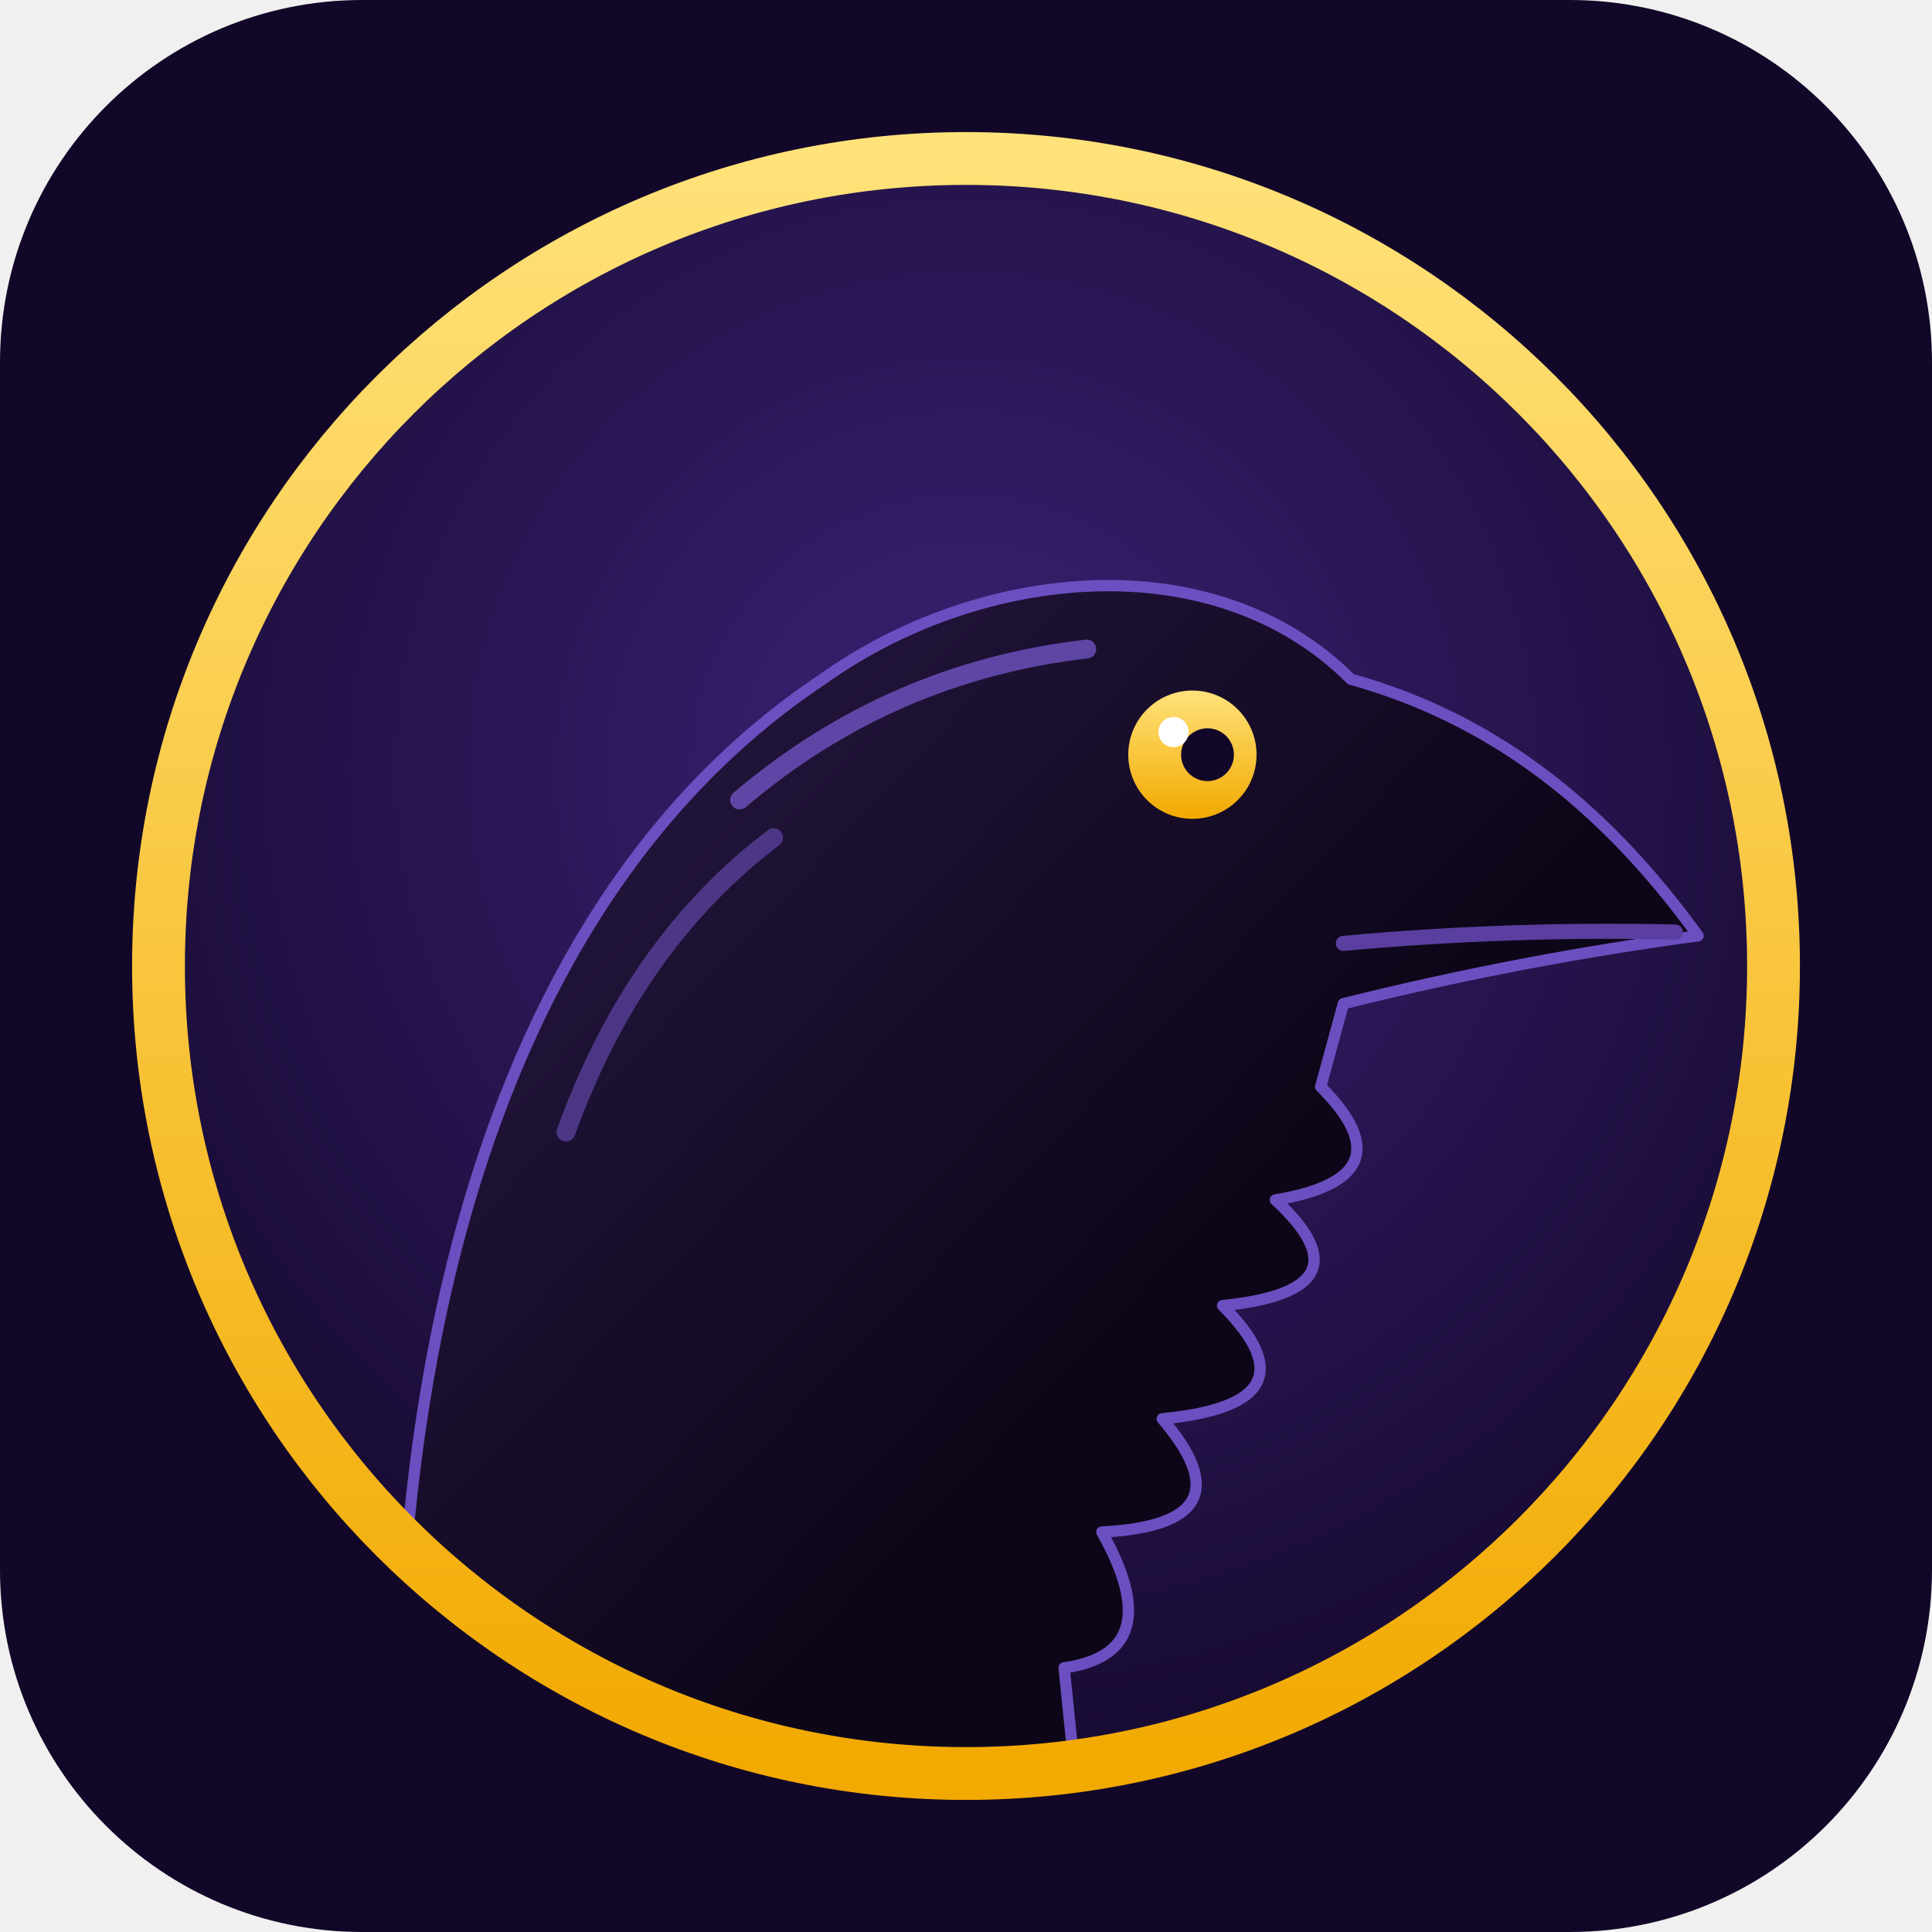
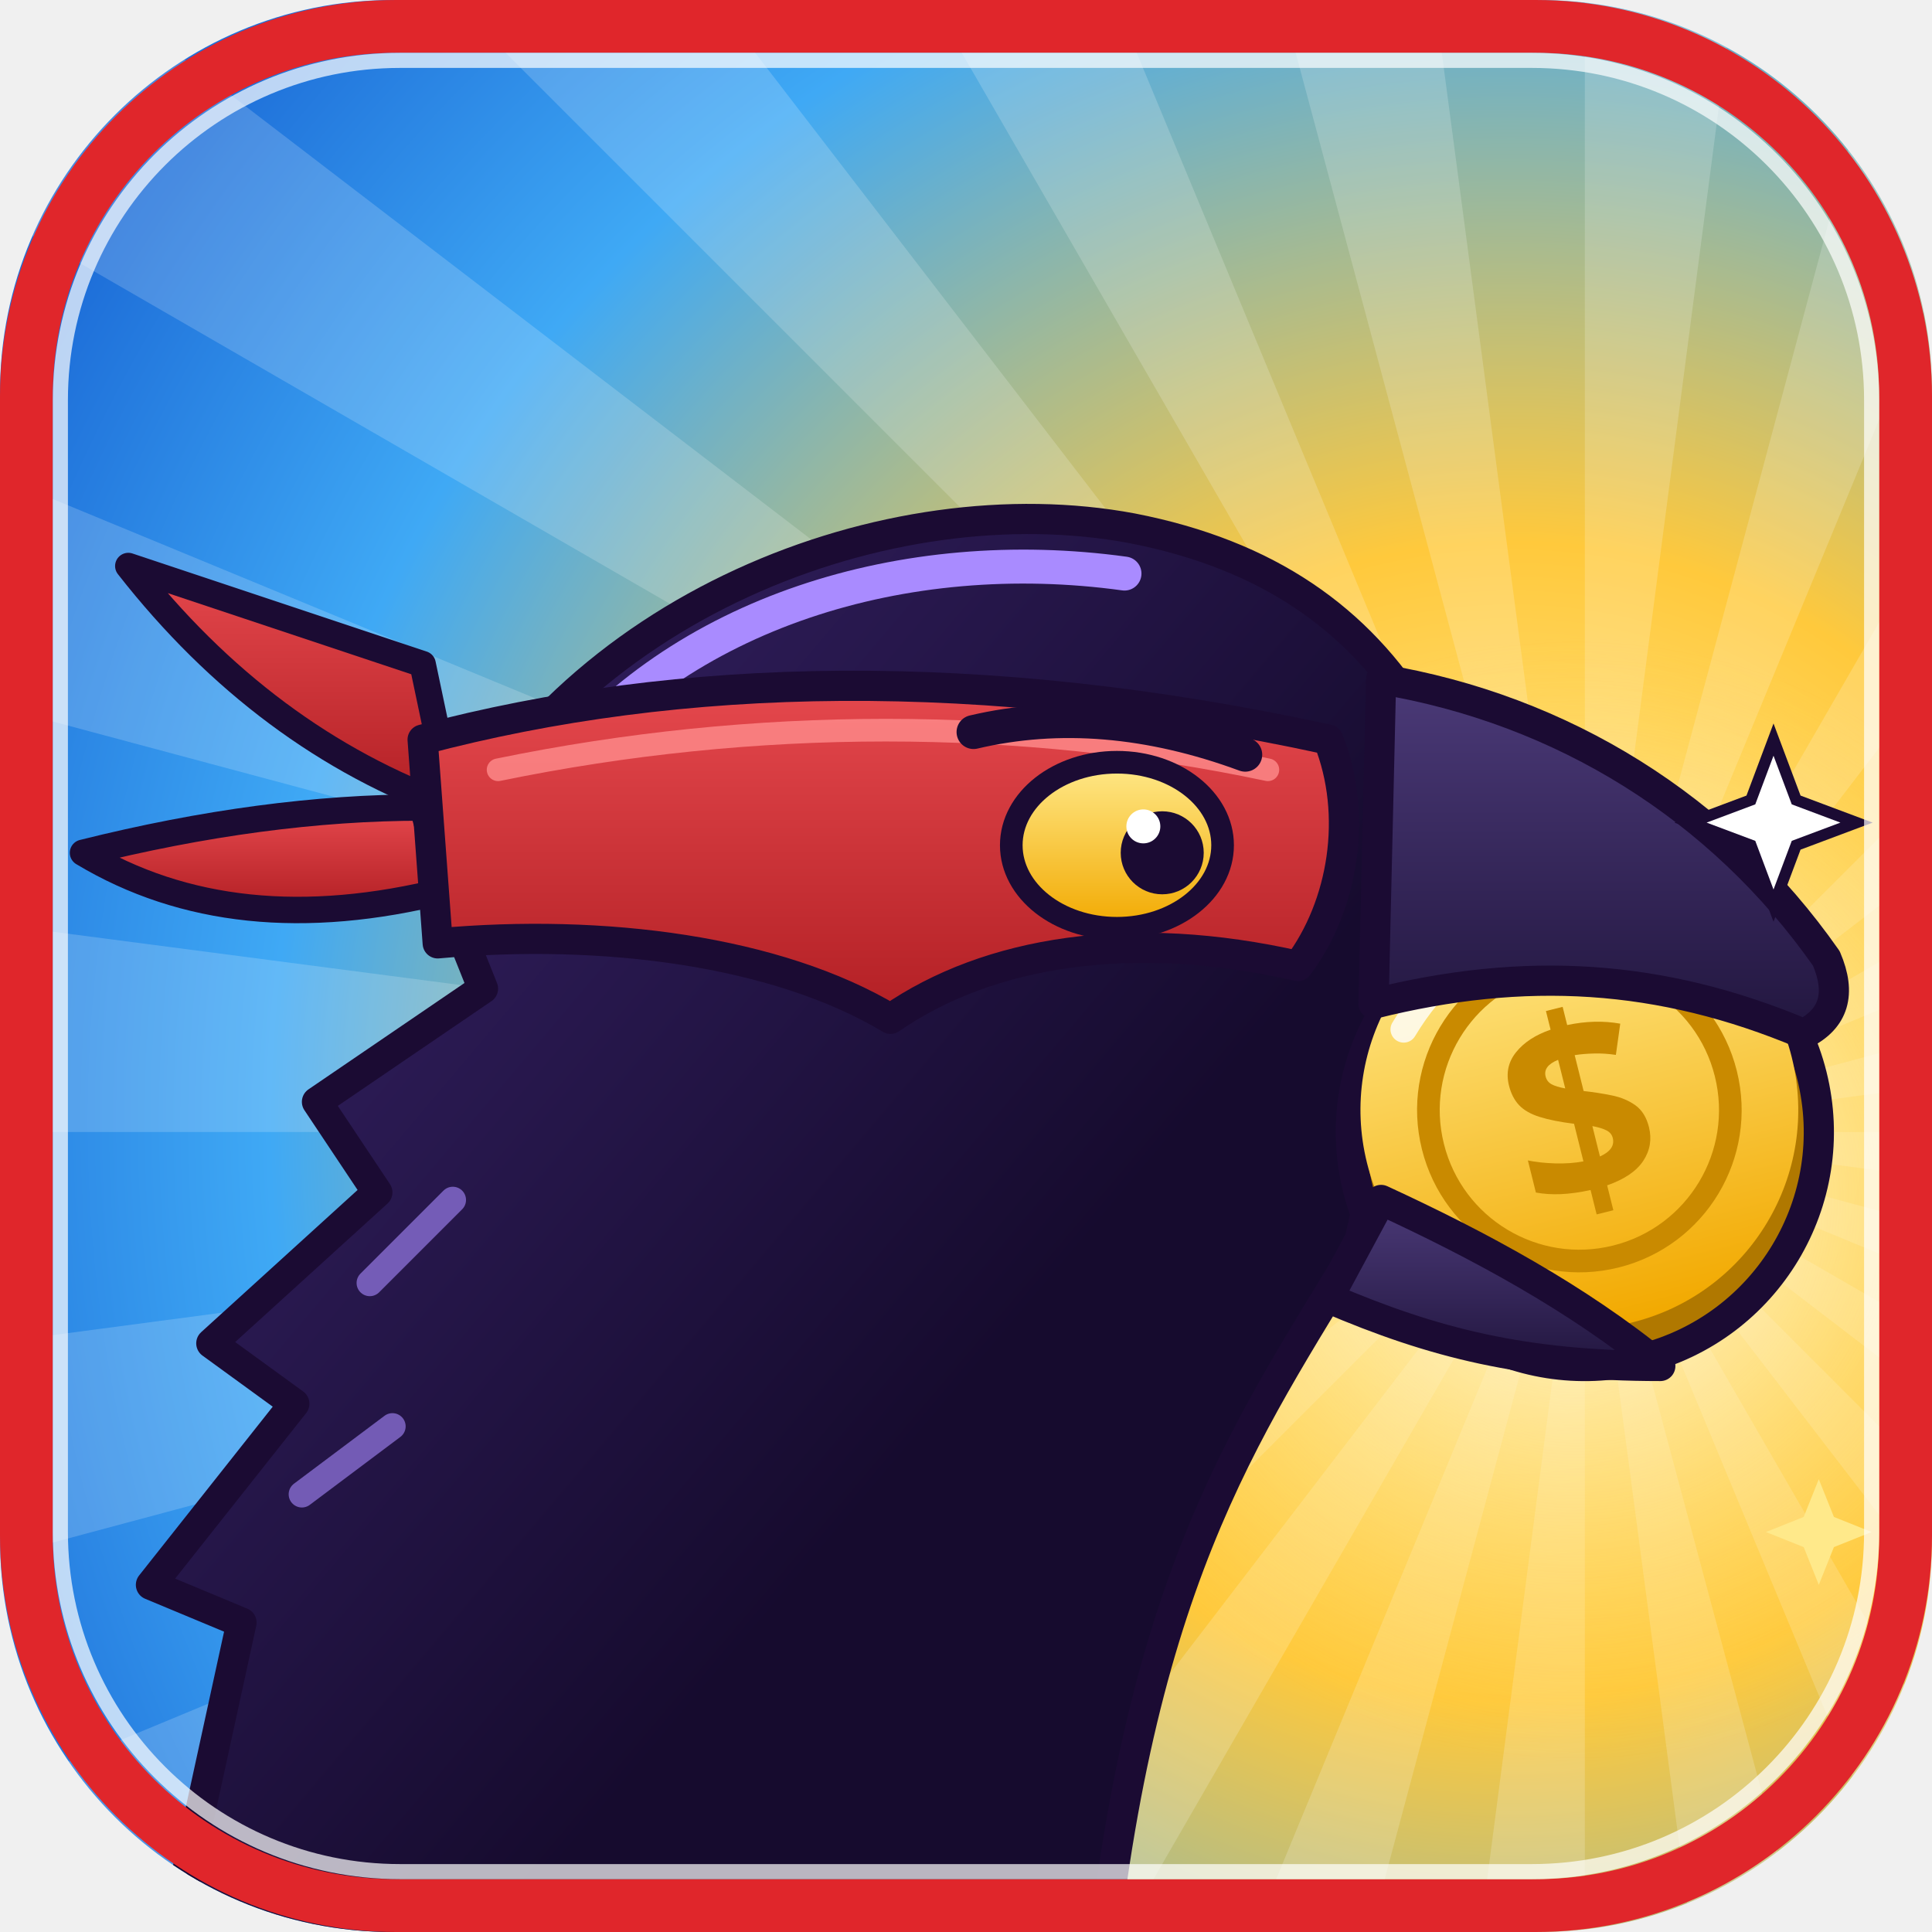
<svg xmlns="http://www.w3.org/2000/svg" width="512" height="512" viewBox="0 0 512 512">
  <defs>
-     <radialGradient id="bg" cx="50%" cy="38%" r="70%">
-       <stop offset="0" stop-color="#3A2275" />
-       <stop offset="1" stop-color="#120728" />
+     <radialGradient id="bg" cx="78%" cy="58%" r="85%">
+       <stop offset="0" stop-color="#FFF3B0" />
+       <stop offset="0.35" stop-color="#FFC93C" />
+       <stop offset="0.75" stop-color="#3FA9F5" />
+       <stop offset="1" stop-color="#1E6FD9" />
    </radialGradient>
-     <linearGradient id="bird" x1="0" y1="0" x2="1" y2="1">
-       <stop offset="0" stop-color="#2A1A4A" />
-       <stop offset="0.55" stop-color="#0D0618" />
+     <radialGradient id="halo" cx="0.5" cy="0.5" r="0.5">
+       <stop offset="0" stop-color="#FFFFFF" stop-opacity="0.75" />
+       <stop offset="1" stop-color="#FFD23F" stop-opacity="0" />
+     </radialGradient>
+     <linearGradient id="feather" x1="0" y1="0" x2="1" y2="1">
+       <stop offset="0" stop-color="#3B2670" />
+       <stop offset="0.6" stop-color="#160B2E" />
+     </linearGradient>
+     <linearGradient id="beak" x1="0" y1="0" x2="0" y2="1">
+       <stop offset="0" stop-color="#4B3A78" />
+       <stop offset="1" stop-color="#22163F" />
    </linearGradient>
    <linearGradient id="gold" x1="0" y1="0" x2="0" y2="1">
-       <stop offset="0" stop-color="#FFE27A" />
+       <stop offset="0" stop-color="#FFE98A" />
      <stop offset="1" stop-color="#F2A900" />
    </linearGradient>
-     <clipPath id="badge">
-       <circle cx="256" cy="256" r="214" />
+     <linearGradient id="mask" x1="0" y1="0" x2="0" y2="1">
+       <stop offset="0" stop-color="#E5484D" />
+       <stop offset="1" stop-color="#B21F24" />
+     </linearGradient>
+     <clipPath id="tile">
+       <rect width="512" height="512" rx="104" />
    </clipPath>
  </defs>
-   <rect width="512" height="512" rx="96" fill="#120728" />
-   <circle cx="256" cy="256" r="214" fill="url(#bg)" />
-   <g clip-path="url(#badge)">
-     <path fill="url(#bird)" stroke="#6B4FC0" stroke-width="3" stroke-linejoin="round" d="       M 108 520       C 98 400 116 248 218 180       C 260 150 322 144 358 180       C 394 190 424 212 450 248       C 420 252 388 258 356 266       L 350 288       Q 374 312 338 318       Q 364 342 324 346       Q 350 372 308 376       Q 332 404 292 406       Q 310 438 282 442       L 290 520 Z" />
-     <path d="M 356 250 Q 400 246 444 247" fill="none" stroke="#5A3FA0" stroke-width="4" stroke-linecap="round" />
-     <path d="M 196 212 Q 236 178 288 172" fill="none" stroke="#7A5CD6" stroke-width="5" stroke-linecap="round" opacity="0.7" />
-     <path d="M 150 300 Q 168 250 205 222" fill="none" stroke="#7A5CD6" stroke-width="5" stroke-linecap="round" opacity="0.5" />
-     <circle cx="316" cy="200" r="17" fill="url(#gold)" />
-     <circle cx="320" cy="200" r="7" fill="#120728" />
-     <circle cx="311" cy="194" r="4" fill="#FFFFFF" />
+   <g clip-path="url(#tile)">
+     <rect width="512" height="512" fill="url(#bg)" />
+     <g fill="#FFFFFF" opacity="0.18">
+       <path d="M 420 300 L 1120.0 300.0 L 1114.093 390.744 Z" />
+       <path d="M 420 300 L 1096.148 481.174 L 1066.956 567.297 Z" />
+       <path d="M 420 300 L 1026.217 650.001 L 975.73 725.634 Z" />
+       <path d="M 420 300 L 914.974 794.976 L 846.631 854.965 Z" />
+       <path d="M 420 300 L 769.999 906.219 L 688.459 946.475 Z" />
+       <path d="M 420 300 L 601.171 976.149 L 511.991 993.929 Z" />
+       <path d="M 420 300 L 419.997 1000 L 329.254 994.093 Z" />
+       <path d="M 420 300 L 238.824 976.147 L 152.701 946.955 Z" />
+       <path d="M 420 300 L 69.997 906.216 L -5.636 855.728 Z" />
+       <path d="M 420 300 L -74.977 794.972 L -134.966 726.629 Z" />
+       <path d="M 420 300 L -186.22 649.996 L -226.476 568.456 Z" />
+       <path d="M 420 300 L -256.149 481.169 L -273.93 391.988 Z" />
+       <path d="M 420 300 L -280 299.995 L -274.093 209.251 Z" />
+       <path d="M 420 300 L -256.147 118.821 L -226.954 32.698 Z" />
+       <path d="M 420 300 L -186.215 -50.005 L -135.727 -125.638 Z" />
+       <path d="M 420 300 L -74.97 -194.979 L -6.627 -254.968 Z" />
+       <path d="M 420 300 L 70.006 -306.221 L 151.546 -346.477 Z" />
+       <path d="M 420 300 L 238.834 -376.15 L 328.015 -393.93 Z" />
+       <path d="M 420 300 L 420.008 -400 L 510.752 -394.092 Z" />
+       <path d="M 420 300 L 601.181 -376.146 L 687.304 -346.953 Z" />
+       <path d="M 420 300 L 770.007 -306.213 L 845.64 -255.725 Z" />
+       <path d="M 420 300 L 914.981 -194.968 L 974.969 -126.625 Z" />
+       <path d="M 420 300 L 1026.222 -49.992 L 1066.478 31.549 Z" />
+       <path d="M 420 300 L 1096.151 118.836 L 1113.93 208.017 Z" />
+     </g>
+     <circle cx="418" cy="318" r="150" fill="url(#halo)" />
+     <path d="M 120 214 Q 70 196 34 150 Q 82 166 112 176 Z" fill="url(#mask)" stroke="#1B0B33" stroke-width="7" stroke-linejoin="round" />
+     <path d="M 118 236 Q 62 250 22 226 Q 70 214 112 214 Z" fill="url(#mask)" stroke="#1B0B33" stroke-width="7" stroke-linejoin="round" />
+     <path fill="url(#feather)" stroke="#1B0B33" stroke-width="8" stroke-linejoin="round" d="       M 40 540       L 64 430 L 40 420 L 78 372 L 56 356 L 100 316 L 84 292       L 128 262 L 116 232       C 150 160 236 128 300 140       C 336 147 360 164 376 190       L 384 226       L 360 330       C 330 380 300 420 290 540 Z" />
+     <path d="M 146 206 C 180 162 240 144 298 152" fill="none" stroke="#A98BFF" stroke-width="9" stroke-linecap="round" />
+     <path d="M 98 340 L 120 318 M 80 396 L 104 378" fill="none" stroke="#A98BFF" stroke-width="7" stroke-linecap="round" opacity="0.6" />
+     <g transform="rotate(-14 420 300)">
+       <ellipse cx="420" cy="300" rx="62" ry="62" fill="#B07800" stroke="#1B0B33" stroke-width="8" />
+       <ellipse cx="420" cy="294" rx="58" ry="58" fill="url(#gold)" />
+       <circle cx="420" cy="294" r="40" fill="none" stroke="#C98A00" stroke-width="6" />
+       <text x="420" y="318" text-anchor="middle" font-family="Segoe UI Black, Arial Black, sans-serif" font-weight="900" font-size="68" fill="#C98A00">$</text>
+       <path d="M 380 262 Q 396 246 416 244" fill="none" stroke="#FFFFFF" stroke-width="7" stroke-linecap="round" opacity="0.8" />
+     </g>
+     <path d="M 366 180 C 414 188 456 214 484 254 Q 490 268 478 274 C 440 258 404 256 364 266 Z" fill="url(#beak)" stroke="#1B0B33" stroke-width="8" stroke-linejoin="round" />
+     <path d="M 366 318 C 392 330 418 344 440 362 C 404 362 380 356 352 344 Z" fill="url(#beak)" stroke="#1B0B33" stroke-width="8" stroke-linejoin="round" />
+     <path d="M 112 196 C 180 178 260 176 352 196 C 360 216 356 240 344 256 C 300 246 262 252 236 270 C 206 252 160 246 116 250 Z" fill="url(#mask)" stroke="#1B0B33" stroke-width="8" stroke-linejoin="round" />
+     <path d="M 132 204 C 200 190 270 190 336 204" fill="none" stroke="#FF8C8C" stroke-width="6" stroke-linecap="round" opacity="0.8" />
+     <ellipse cx="296" cy="224" rx="28" ry="22" fill="url(#gold)" stroke="#1B0B33" stroke-width="6" />
+     <circle cx="308" cy="226" r="11" fill="#1B0B33" />
+     <circle cx="303" cy="219" r="4.5" fill="#FFFFFF" />
+     <path d="M 258 194 Q 292 186 330 200" fill="none" stroke="#1B0B33" stroke-width="9" stroke-linecap="round" />
+     <path stroke="#1B0B33" stroke-width="3" d="M 470 196 l 6 16 l 16 6 l -16 6 l -6 16 l -6 -16 l -16 -6 l 16 -6 Z" fill="#FFFFFF" />
+     <path d="M 482 392 l 4 10 l 10 4 l -10 4 l -4 10 l -4 -10 l -10 -4 l 10 -4 Z" fill="#FFE98A" />
  </g>
-   <circle cx="256" cy="256" r="214" fill="none" stroke="url(#gold)" stroke-width="14" />
+   <rect x="7" y="7" width="498" height="498" rx="98" fill="none" stroke="#E0262B" stroke-width="14" />
+   <rect x="16" y="16" width="480" height="480" rx="90" fill="none" stroke="#FFFFFF" stroke-width="4" opacity="0.7" />
</svg>
